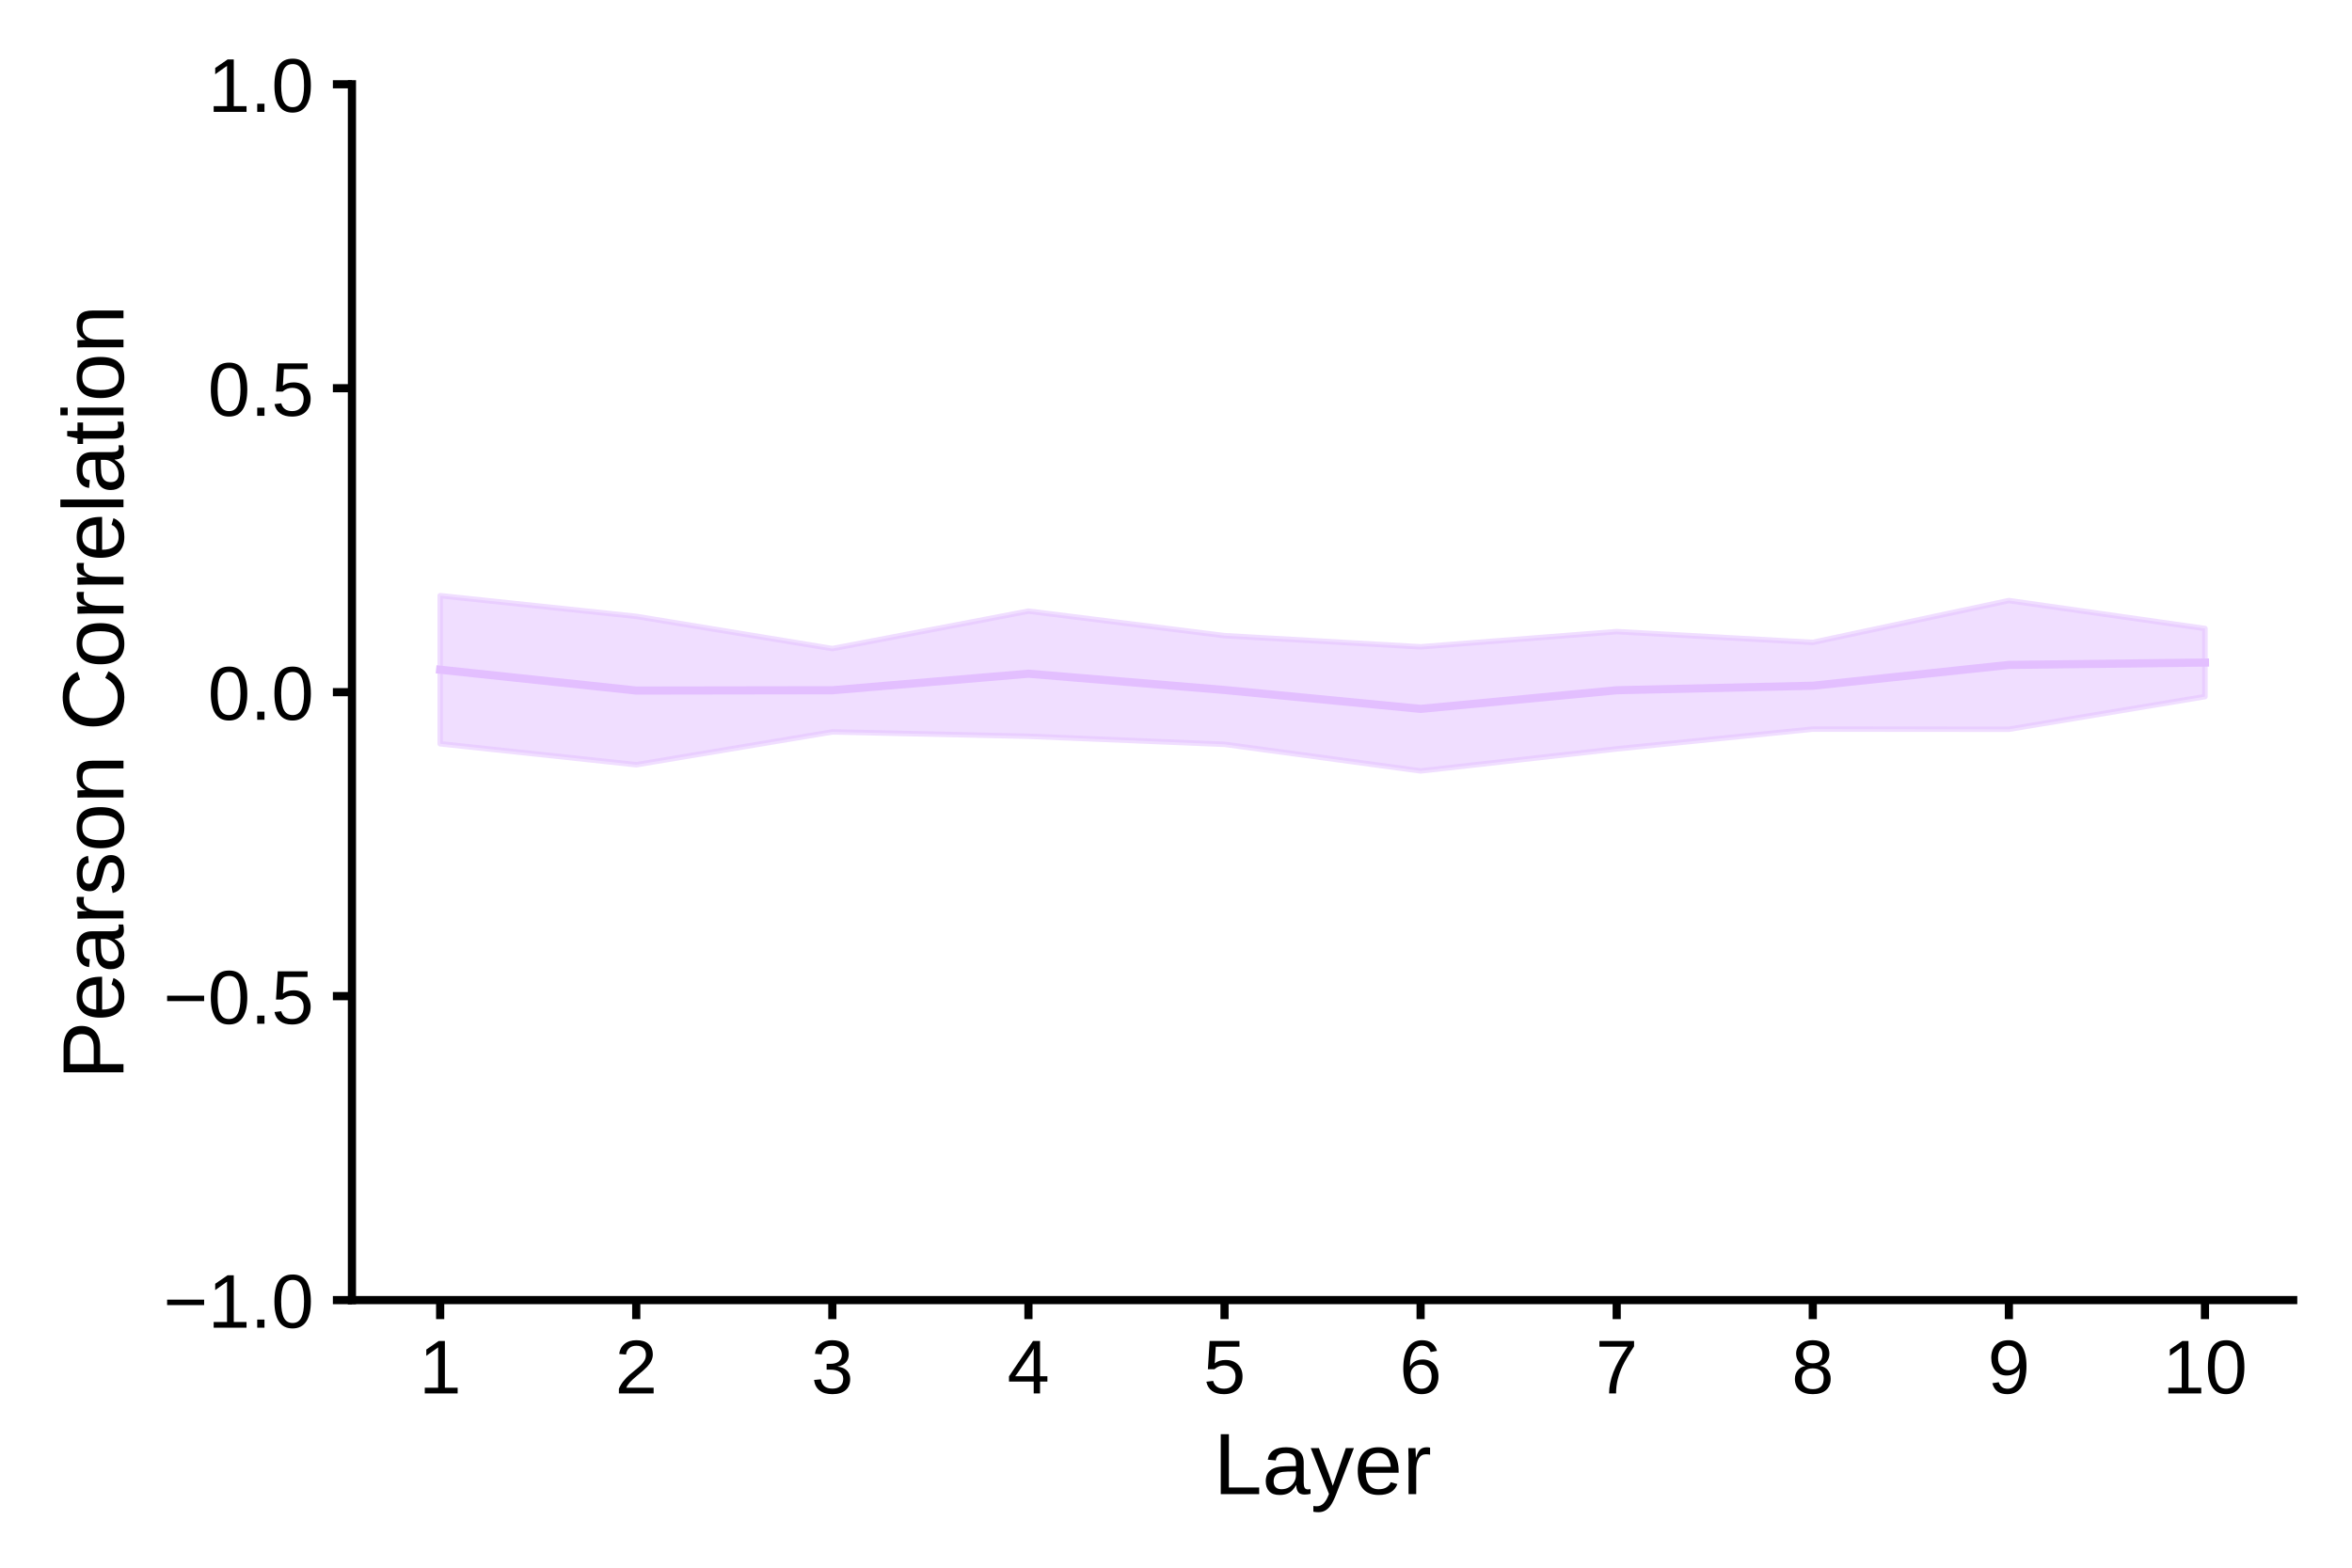
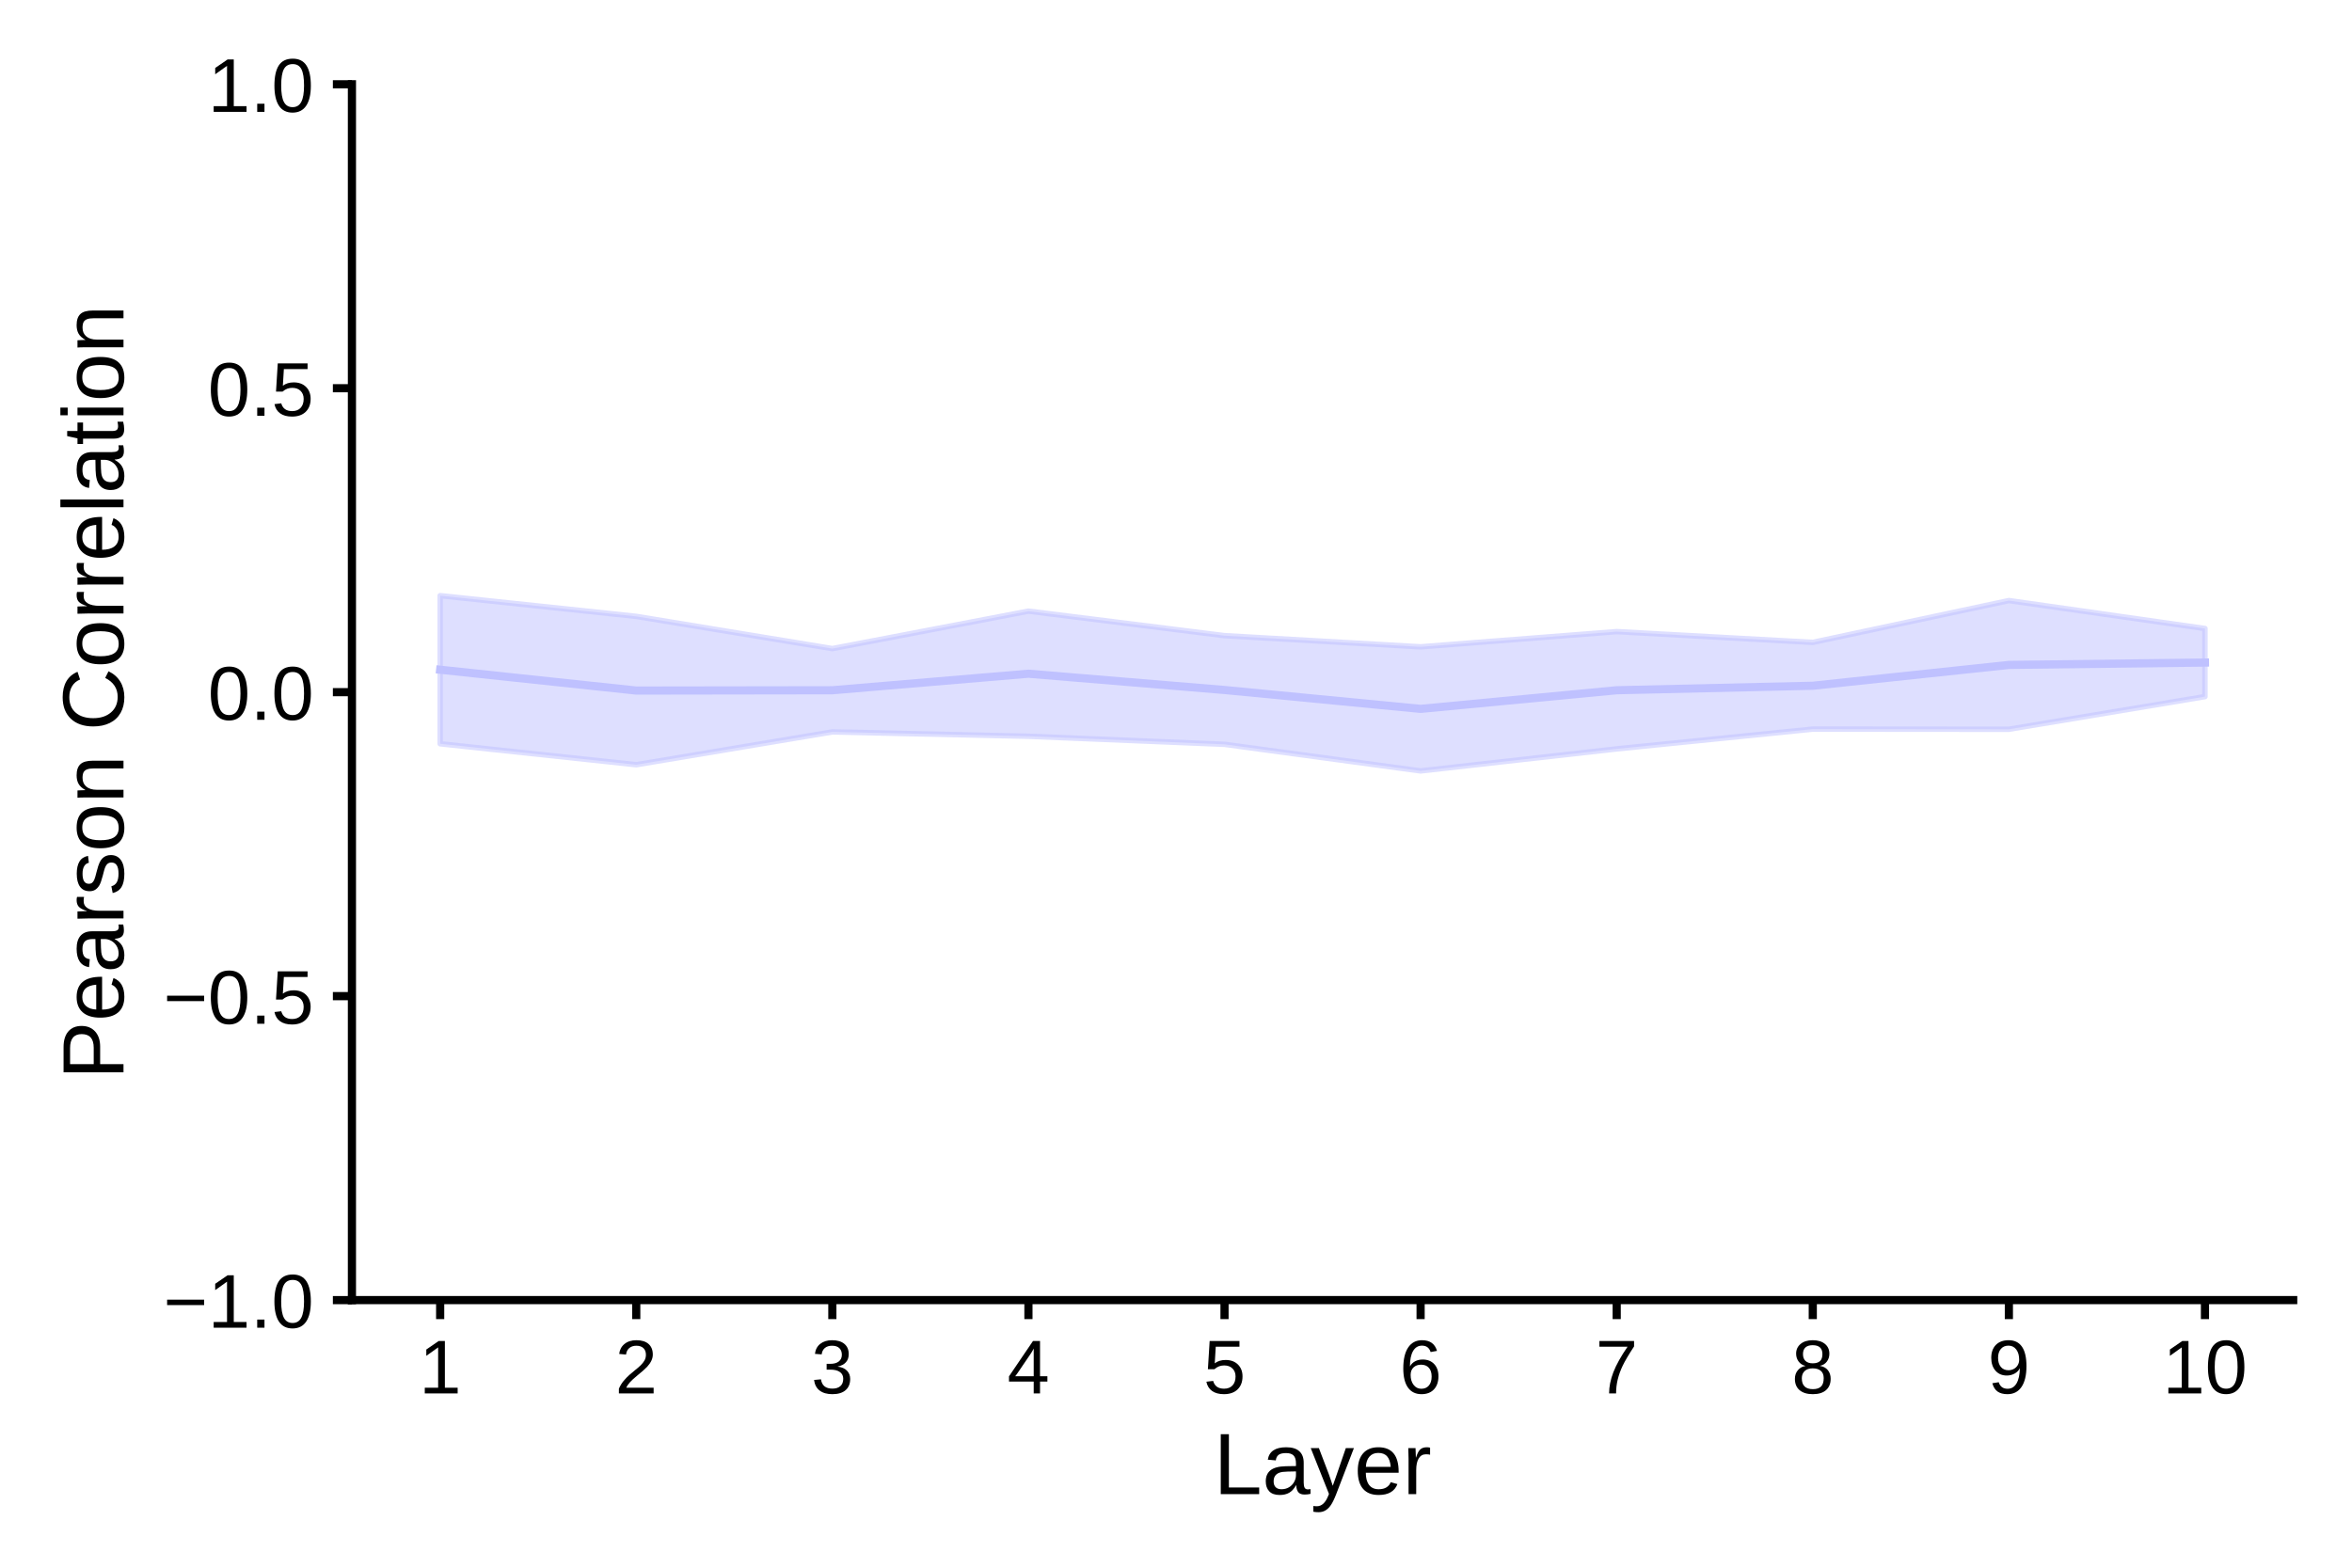
<svg xmlns="http://www.w3.org/2000/svg" xmlns:xlink="http://www.w3.org/1999/xlink" width="432pt" height="288pt" viewBox="0 0 432 288" version="1.1">
  <defs>
    <style type="text/css">*{stroke-linejoin: round; stroke-linecap: butt}</style>
  </defs>
  <g id="figure_1">
    <g id="patch_1">
      <path d="M 0 288  L 432 288  L 432 0  L 0 0  L 0 288  z " style="fill: none" />
    </g>
    <g id="axes_1">
      <g id="patch_2">
        <path d="M 64.64 238.84  L 421.2 238.84  L 421.2 15.48  L 64.64 15.48  L 64.64 238.84  z " style="fill: none" />
      </g>
      <g id="PolyCollection_1">
        <defs>
-           <path id="m9e1251bc83" d="M 80.847 -178.574  L 80.847 -151.361  L 116.863 -147.511  L 152.88 -153.54  L 188.896 -152.738  L 224.912 -151.259  L 260.928 -146.372  L 296.944 -150.422  L 332.96 -154.056  L 368.977 -154.025  L 404.993 -160.027  L 404.993 -172.535  L 404.993 -172.535  L 368.977 -177.67  L 332.96 -169.987  L 296.944 -171.967  L 260.928 -169.17  L 224.912 -171.224  L 188.896 -175.728  L 152.88 -168.847  L 116.863 -174.766  L 80.847 -178.574  z " style="stroke: #e3bfff; stroke-opacity: 0.5" />
+           <path id="mab40d03251" d="M 80.847 -178.574  L 80.847 -151.361  L 116.863 -147.511  L 152.88 -153.54  L 188.896 -152.738  L 224.912 -151.259  L 260.928 -146.372  L 296.944 -150.422  L 332.96 -154.056  L 368.977 -154.025  L 404.993 -160.027  L 404.993 -172.535  L 404.993 -172.535  L 368.977 -177.67  L 332.96 -169.987  L 296.944 -171.967  L 260.928 -169.17  L 224.912 -171.224  L 188.896 -175.728  L 152.88 -168.847  L 116.863 -174.766  L 80.847 -178.574  z " style="stroke: #bfc1ff; stroke-opacity: 0.5" />
        </defs>
-         <g clip-path="url(#p340a7bc515)">
-           <use xlink:href="#m9e1251bc83" x="0" y="288" style="fill: #e3bfff; fill-opacity: 0.5; stroke: #e3bfff; stroke-opacity: 0.5" />
+         <g clip-path="url(#p1e6f1fddc2)">
+           <use xlink:href="#mab40d03251" x="0" y="288" style="fill: #bfc1ff; fill-opacity: 0.5; stroke: #bfc1ff; stroke-opacity: 0.5" />
        </g>
      </g>
      <g id="matplotlib.axis_1">
        <g id="xtick_1">
          <g id="line2d_1">
            <defs>
-               <path id="mf262d25e15" d="M 0 0  L 0 3.5  " style="stroke: #000000; stroke-width: 1.5" />
+               <path id="mad0094a735" d="M 0 0  L 0 3.5  " style="stroke: #000000; stroke-width: 1.5" />
            </defs>
            <g>
-               <use xlink:href="#mf262d25e15" x="80.847" y="238.84" style="stroke: #000000; stroke-width: 1.5" />
+               <use xlink:href="#mad0094a735" x="80.847" y="238.84" style="stroke: #000000; stroke-width: 1.5" />
            </g>
          </g>
          <g id="text_1">
            <g transform="translate(76.95462 255.9856) scale(0.14 -0.14)">
              <defs>
                <path id="LiberationSans-31" d="M 488 0  L 488 478  L 1609 478  L 1609 3866  L 616 3156  L 616 3688  L 1656 4403  L 2175 4403  L 2175 478  L 3247 478  L 3247 0  L 488 0  z " transform="scale(0.015625)" />
              </defs>
              <use xlink:href="#LiberationSans-31" />
            </g>
          </g>
        </g>
        <g id="xtick_2">
          <g id="line2d_2">
            <g>
-               <use xlink:href="#mf262d25e15" x="116.863" y="238.84" style="stroke: #000000; stroke-width: 1.5" />
+               <use xlink:href="#mad0094a735" x="116.863" y="238.84" style="stroke: #000000; stroke-width: 1.5" />
            </g>
          </g>
          <g id="text_2">
            <g transform="translate(112.9708 255.9856) scale(0.14 -0.14)">
              <defs>
                <path id="LiberationSans-32" d="M 322 0  L 322 397  Q 481 763 711 1042  Q 941 1322 1194 1548  Q 1447 1775 1695 1969  Q 1944 2163 2144 2356  Q 2344 2550 2467 2762  Q 2591 2975 2591 3244  Q 2591 3606 2378 3806  Q 2166 4006 1788 4006  Q 1428 4006 1195 3811  Q 963 3616 922 3263  L 347 3316  Q 409 3844 795 4156  Q 1181 4469 1788 4469  Q 2453 4469 2811 4155  Q 3169 3841 3169 3263  Q 3169 3006 3051 2753  Q 2934 2500 2703 2247  Q 2472 1994 1819 1463  Q 1459 1169 1246 933  Q 1034 697 941 478  L 3238 478  L 3238 0  L 322 0  z " transform="scale(0.015625)" />
              </defs>
              <use xlink:href="#LiberationSans-32" />
            </g>
          </g>
        </g>
        <g id="xtick_3">
          <g id="line2d_3">
            <g>
-               <use xlink:href="#mf262d25e15" x="152.88" y="238.84" style="stroke: #000000; stroke-width: 1.5" />
+               <use xlink:href="#mad0094a735" x="152.88" y="238.84" style="stroke: #000000; stroke-width: 1.5" />
            </g>
          </g>
          <g id="text_3">
            <g transform="translate(148.9869 255.9856) scale(0.14 -0.14)">
              <defs>
                <path id="LiberationSans-33" d="M 3278 1216  Q 3278 606 2890 271  Q 2503 -63 1784 -63  Q 1116 -63 717 239  Q 319 541 244 1131  L 825 1184  Q 938 403 1784 403  Q 2209 403 2451 612  Q 2694 822 2694 1234  Q 2694 1594 2417 1795  Q 2141 1997 1619 1997  L 1300 1997  L 1300 2484  L 1606 2484  Q 2069 2484 2323 2686  Q 2578 2888 2578 3244  Q 2578 3597 2370 3801  Q 2163 4006 1753 4006  Q 1381 4006 1151 3815  Q 922 3625 884 3278  L 319 3322  Q 381 3863 767 4166  Q 1153 4469 1759 4469  Q 2422 4469 2789 4161  Q 3156 3853 3156 3303  Q 3156 2881 2920 2617  Q 2684 2353 2234 2259  L 2234 2247  Q 2728 2194 3003 1916  Q 3278 1638 3278 1216  z " transform="scale(0.015625)" />
              </defs>
              <use xlink:href="#LiberationSans-33" />
            </g>
          </g>
        </g>
        <g id="xtick_4">
          <g id="line2d_4">
            <g>
-               <use xlink:href="#mf262d25e15" x="188.896" y="238.84" style="stroke: #000000; stroke-width: 1.5" />
+               <use xlink:href="#mad0094a735" x="188.896" y="238.84" style="stroke: #000000; stroke-width: 1.5" />
            </g>
          </g>
          <g id="text_4">
            <g transform="translate(185.0031 255.9856) scale(0.14 -0.14)">
              <defs>
                <path id="LiberationSans-34" d="M 2753 997  L 2753 0  L 2222 0  L 2222 997  L 147 997  L 147 1434  L 2163 4403  L 2753 4403  L 2753 1441  L 3372 1441  L 3372 997  L 2753 997  z M 2222 3769  Q 2216 3750 2134 3603  Q 2053 3456 2013 3397  L 884 1734  L 716 1503  L 666 1441  L 2222 1441  L 2222 3769  z " transform="scale(0.015625)" />
              </defs>
              <use xlink:href="#LiberationSans-34" />
            </g>
          </g>
        </g>
        <g id="xtick_5">
          <g id="line2d_5">
            <g>
-               <use xlink:href="#mf262d25e15" x="224.912" y="238.84" style="stroke: #000000; stroke-width: 1.5" />
+               <use xlink:href="#mad0094a735" x="224.912" y="238.84" style="stroke: #000000; stroke-width: 1.5" />
            </g>
          </g>
          <g id="text_5">
            <g transform="translate(221.0193 255.9856) scale(0.14 -0.14)">
              <defs>
                <path id="LiberationSans-35" d="M 3291 1434  Q 3291 738 2877 337  Q 2463 -63 1728 -63  Q 1113 -63 734 206  Q 356 475 256 984  L 825 1050  Q 1003 397 1741 397  Q 2194 397 2450 670  Q 2706 944 2706 1422  Q 2706 1838 2448 2094  Q 2191 2350 1753 2350  Q 1525 2350 1328 2278  Q 1131 2206 934 2034  L 384 2034  L 531 4403  L 3034 4403  L 3034 3925  L 1044 3925  L 959 2528  Q 1325 2809 1869 2809  Q 2519 2809 2905 2428  Q 3291 2047 3291 1434  z " transform="scale(0.015625)" />
              </defs>
              <use xlink:href="#LiberationSans-35" />
            </g>
          </g>
        </g>
        <g id="xtick_6">
          <g id="line2d_6">
            <g>
-               <use xlink:href="#mf262d25e15" x="260.928" y="238.84" style="stroke: #000000; stroke-width: 1.5" />
+               <use xlink:href="#mad0094a735" x="260.928" y="238.84" style="stroke: #000000; stroke-width: 1.5" />
            </g>
          </g>
          <g id="text_6">
            <g transform="translate(257.0354 255.9856) scale(0.14 -0.14)">
              <defs>
                <path id="LiberationSans-36" d="M 3278 1441  Q 3278 744 2900 340  Q 2522 -63 1856 -63  Q 1113 -63 719 490  Q 325 1044 325 2100  Q 325 3244 734 3856  Q 1144 4469 1900 4469  Q 2897 4469 3156 3572  L 2619 3475  Q 2453 4013 1894 4013  Q 1413 4013 1148 3564  Q 884 3116 884 2266  Q 1038 2550 1316 2698  Q 1594 2847 1953 2847  Q 2563 2847 2920 2465  Q 3278 2084 3278 1441  z M 2706 1416  Q 2706 1894 2472 2153  Q 2238 2413 1819 2413  Q 1425 2413 1183 2183  Q 941 1953 941 1550  Q 941 1041 1192 716  Q 1444 391 1838 391  Q 2244 391 2475 664  Q 2706 938 2706 1416  z " transform="scale(0.015625)" />
              </defs>
              <use xlink:href="#LiberationSans-36" />
            </g>
          </g>
        </g>
        <g id="xtick_7">
          <g id="line2d_7">
            <g>
-               <use xlink:href="#mf262d25e15" x="296.944" y="238.84" style="stroke: #000000; stroke-width: 1.5" />
+               <use xlink:href="#mad0094a735" x="296.944" y="238.84" style="stroke: #000000; stroke-width: 1.5" />
            </g>
          </g>
          <g id="text_7">
            <g transform="translate(293.0516 255.9856) scale(0.14 -0.14)">
              <defs>
                <path id="LiberationSans-37" d="M 3238 3947  Q 2563 2916 2284 2331  Q 2006 1747 1867 1178  Q 1728 609 1728 0  L 1141 0  Q 1141 844 1498 1776  Q 1856 2709 2694 3925  L 328 3925  L 328 4403  L 3238 4403  L 3238 3947  z " transform="scale(0.015625)" />
              </defs>
              <use xlink:href="#LiberationSans-37" />
            </g>
          </g>
        </g>
        <g id="xtick_8">
          <g id="line2d_8">
            <g>
-               <use xlink:href="#mf262d25e15" x="332.96" y="238.84" style="stroke: #000000; stroke-width: 1.5" />
+               <use xlink:href="#mad0094a735" x="332.96" y="238.84" style="stroke: #000000; stroke-width: 1.5" />
            </g>
          </g>
          <g id="text_8">
            <g transform="translate(329.0677 255.9856) scale(0.14 -0.14)">
              <defs>
                <path id="LiberationSans-38" d="M 3281 1228  Q 3281 619 2893 278  Q 2506 -63 1781 -63  Q 1075 -63 676 271  Q 278 606 278 1222  Q 278 1653 525 1947  Q 772 2241 1156 2303  L 1156 2316  Q 797 2400 589 2681  Q 381 2963 381 3341  Q 381 3844 757 4156  Q 1134 4469 1769 4469  Q 2419 4469 2795 4162  Q 3172 3856 3172 3334  Q 3172 2956 2962 2675  Q 2753 2394 2391 2322  L 2391 2309  Q 2813 2241 3047 1952  Q 3281 1663 3281 1228  z M 2588 3303  Q 2588 4050 1769 4050  Q 1372 4050 1164 3862  Q 956 3675 956 3303  Q 956 2925 1170 2726  Q 1384 2528 1775 2528  Q 2172 2528 2380 2711  Q 2588 2894 2588 3303  z M 2697 1281  Q 2697 1691 2453 1898  Q 2209 2106 1769 2106  Q 1341 2106 1100 1882  Q 859 1659 859 1269  Q 859 359 1788 359  Q 2247 359 2472 579  Q 2697 800 2697 1281  z " transform="scale(0.015625)" />
              </defs>
              <use xlink:href="#LiberationSans-38" />
            </g>
          </g>
        </g>
        <g id="xtick_9">
          <g id="line2d_9">
            <g>
-               <use xlink:href="#mf262d25e15" x="368.977" y="238.84" style="stroke: #000000; stroke-width: 1.5" />
+               <use xlink:href="#mad0094a735" x="368.977" y="238.84" style="stroke: #000000; stroke-width: 1.5" />
            </g>
          </g>
          <g id="text_9">
            <g transform="translate(365.0839 255.9856) scale(0.14 -0.14)">
              <defs>
                <path id="LiberationSans-39" d="M 3256 2291  Q 3256 1156 2842 546  Q 2428 -63 1663 -63  Q 1147 -63 836 154  Q 525 372 391 856  L 928 941  Q 1097 391 1672 391  Q 2156 391 2422 841  Q 2688 1291 2700 2125  Q 2575 1844 2272 1673  Q 1969 1503 1606 1503  Q 1013 1503 656 1909  Q 300 2316 300 2988  Q 300 3678 687 4073  Q 1075 4469 1766 4469  Q 2500 4469 2878 3925  Q 3256 3381 3256 2291  z M 2644 2834  Q 2644 3366 2400 3689  Q 2156 4013 1747 4013  Q 1341 4013 1106 3736  Q 872 3459 872 2988  Q 872 2506 1106 2226  Q 1341 1947 1741 1947  Q 1984 1947 2193 2058  Q 2403 2169 2523 2372  Q 2644 2575 2644 2834  z " transform="scale(0.015625)" />
              </defs>
              <use xlink:href="#LiberationSans-39" />
            </g>
          </g>
        </g>
        <g id="xtick_10">
          <g id="line2d_10">
            <g>
-               <use xlink:href="#mf262d25e15" x="404.993" y="238.84" style="stroke: #000000; stroke-width: 1.5" />
+               <use xlink:href="#mad0094a735" x="404.993" y="238.84" style="stroke: #000000; stroke-width: 1.5" />
            </g>
          </g>
          <g id="text_10">
            <g transform="translate(397.2074 255.9856) scale(0.14 -0.14)">
              <defs>
                <path id="LiberationSans-30" d="M 3309 2203  Q 3309 1100 2920 518  Q 2531 -63 1772 -63  Q 1013 -63 631 515  Q 250 1094 250 2203  Q 250 3338 620 3903  Q 991 4469 1791 4469  Q 2569 4469 2939 3897  Q 3309 3325 3309 2203  z M 2738 2203  Q 2738 3156 2517 3584  Q 2297 4013 1791 4013  Q 1272 4013 1045 3591  Q 819 3169 819 2203  Q 819 1266 1048 831  Q 1278 397 1778 397  Q 2275 397 2506 840  Q 2738 1284 2738 2203  z " transform="scale(0.015625)" />
              </defs>
              <use xlink:href="#LiberationSans-31" />
              <use xlink:href="#LiberationSans-30" x="55.615" />
            </g>
          </g>
        </g>
        <g id="text_11">
          <g transform="translate(222.91 274.4856) scale(0.16 -0.16)">
            <defs>
              <path id="LiberationSans-4c" d="M 525 0  L 525 4403  L 1122 4403  L 1122 488  L 3347 488  L 3347 0  L 525 0  z " transform="scale(0.015625)" />
              <path id="LiberationSans-61" d="M 1294 -63  Q 784 -63 528 206  Q 272 475 272 944  Q 272 1469 617 1750  Q 963 2031 1731 2050  L 2491 2063  L 2491 2247  Q 2491 2659 2316 2837  Q 2141 3016 1766 3016  Q 1388 3016 1216 2887  Q 1044 2759 1009 2478  L 422 2531  Q 566 3444 1778 3444  Q 2416 3444 2737 3151  Q 3059 2859 3059 2306  L 3059 850  Q 3059 600 3125 473  Q 3191 347 3375 347  Q 3456 347 3559 369  L 3559 19  Q 3347 -31 3125 -31  Q 2813 -31 2670 133  Q 2528 297 2509 647  L 2491 647  Q 2275 259 1989 98  Q 1703 -63 1294 -63  z M 1422 359  Q 1731 359 1972 500  Q 2213 641 2352 886  Q 2491 1131 2491 1391  L 2491 1669  L 1875 1656  Q 1478 1650 1273 1575  Q 1069 1500 959 1344  Q 850 1188 850 934  Q 850 659 998 509  Q 1147 359 1422 359  z " transform="scale(0.015625)" />
              <path id="LiberationSans-79" d="M 597 -1328  Q 366 -1328 209 -1294  L 209 -872  Q 328 -891 472 -891  Q 997 -891 1303 -119  L 1356 16  L 16 3381  L 616 3381  L 1328 1513  Q 1344 1469 1366 1408  Q 1388 1347 1506 1000  Q 1625 653 1634 613  L 1853 1228  L 2594 3381  L 3188 3381  L 1888 0  Q 1678 -541 1497 -805  Q 1316 -1069 1095 -1198  Q 875 -1328 597 -1328  z " transform="scale(0.015625)" />
              <path id="LiberationSans-65" d="M 863 1572  Q 863 991 1103 675  Q 1344 359 1806 359  Q 2172 359 2392 506  Q 2613 653 2691 878  L 3184 738  Q 2881 -63 1806 -63  Q 1056 -63 664 384  Q 272 831 272 1713  Q 272 2550 664 2997  Q 1056 3444 1784 3444  Q 3275 3444 3275 1647  L 3275 1572  L 863 1572  z M 2694 2003  Q 2647 2538 2422 2783  Q 2197 3028 1775 3028  Q 1366 3028 1127 2754  Q 888 2481 869 2003  L 2694 2003  z " transform="scale(0.015625)" />
              <path id="LiberationSans-72" d="M 444 0  L 444 2594  Q 444 2950 425 3381  L 956 3381  Q 981 2806 981 2691  L 994 2691  Q 1128 3125 1303 3284  Q 1478 3444 1797 3444  Q 1909 3444 2025 3413  L 2025 2897  Q 1913 2928 1725 2928  Q 1375 2928 1190 2626  Q 1006 2325 1006 1763  L 1006 0  L 444 0  z " transform="scale(0.015625)" />
            </defs>
            <use xlink:href="#LiberationSans-4c" />
            <use xlink:href="#LiberationSans-61" x="55.615" />
            <use xlink:href="#LiberationSans-79" x="111.23" />
            <use xlink:href="#LiberationSans-65" x="161.23" />
            <use xlink:href="#LiberationSans-72" x="216.846" />
          </g>
        </g>
      </g>
      <g id="matplotlib.axis_2">
        <g id="ytick_1">
          <g id="line2d_11">
            <defs>
-               <path id="m4b15061355" d="M 0 0  L -3.5 0  " style="stroke: #000000; stroke-width: 1.5" />
+               <path id="ma7cbd5bd08" d="M 0 0  L -3.5 0  " style="stroke: #000000; stroke-width: 1.5" />
            </defs>
            <g>
-               <use xlink:href="#m4b15061355" x="64.64" y="238.84" style="stroke: #000000; stroke-width: 1.5" />
+               <use xlink:href="#ma7cbd5bd08" x="64.64" y="238.84" style="stroke: #000000; stroke-width: 1.5" />
            </g>
          </g>
          <g id="text_12">
            <g transform="translate(30.00313 243.9128) scale(0.14 -0.14)">
              <defs>
                <path id="LiberationSans-2212" d="M 316 1900  L 316 2356  L 3425 2356  L 3425 1900  L 316 1900  z " transform="scale(0.015625)" />
                <path id="LiberationSans-2e" d="M 584 0  L 584 684  L 1194 684  L 1194 0  L 584 0  z " transform="scale(0.015625)" />
              </defs>
              <use xlink:href="#LiberationSans-2212" />
              <use xlink:href="#LiberationSans-31" x="58.398" />
              <use xlink:href="#LiberationSans-2e" x="114.014" />
              <use xlink:href="#LiberationSans-30" x="141.797" />
            </g>
          </g>
        </g>
        <g id="ytick_2">
          <g id="line2d_12">
            <g>
-               <use xlink:href="#m4b15061355" x="64.64" y="183" style="stroke: #000000; stroke-width: 1.5" />
+               <use xlink:href="#ma7cbd5bd08" x="64.64" y="183" style="stroke: #000000; stroke-width: 1.5" />
            </g>
          </g>
          <g id="text_13">
            <g transform="translate(30.00313 188.0728) scale(0.14 -0.14)">
              <use xlink:href="#LiberationSans-2212" />
              <use xlink:href="#LiberationSans-30" x="58.398" />
              <use xlink:href="#LiberationSans-2e" x="114.014" />
              <use xlink:href="#LiberationSans-35" x="141.797" />
            </g>
          </g>
        </g>
        <g id="ytick_3">
          <g id="line2d_13">
            <g>
-               <use xlink:href="#m4b15061355" x="64.64" y="127.16" style="stroke: #000000; stroke-width: 1.5" />
+               <use xlink:href="#ma7cbd5bd08" x="64.64" y="127.16" style="stroke: #000000; stroke-width: 1.5" />
            </g>
          </g>
          <g id="text_14">
            <g transform="translate(38.18 132.2328) scale(0.14 -0.14)">
              <use xlink:href="#LiberationSans-30" />
              <use xlink:href="#LiberationSans-2e" x="55.615" />
              <use xlink:href="#LiberationSans-30" x="83.398" />
            </g>
          </g>
        </g>
        <g id="ytick_4">
          <g id="line2d_14">
            <g>
-               <use xlink:href="#m4b15061355" x="64.64" y="71.32" style="stroke: #000000; stroke-width: 1.5" />
+               <use xlink:href="#ma7cbd5bd08" x="64.64" y="71.32" style="stroke: #000000; stroke-width: 1.5" />
            </g>
          </g>
          <g id="text_15">
            <g transform="translate(38.18 76.39281) scale(0.14 -0.14)">
              <use xlink:href="#LiberationSans-30" />
              <use xlink:href="#LiberationSans-2e" x="55.615" />
              <use xlink:href="#LiberationSans-35" x="83.398" />
            </g>
          </g>
        </g>
        <g id="ytick_5">
          <g id="line2d_15">
            <g>
-               <use xlink:href="#m4b15061355" x="64.64" y="15.48" style="stroke: #000000; stroke-width: 1.5" />
+               <use xlink:href="#ma7cbd5bd08" x="64.64" y="15.48" style="stroke: #000000; stroke-width: 1.5" />
            </g>
          </g>
          <g id="text_16">
            <g transform="translate(38.18 20.55281) scale(0.14 -0.14)">
              <use xlink:href="#LiberationSans-31" />
              <use xlink:href="#LiberationSans-2e" x="55.615" />
              <use xlink:href="#LiberationSans-30" x="83.398" />
            </g>
          </g>
        </g>
        <g id="text_17">
          <g transform="translate(22.68313 198.3038) rotate(-90) scale(0.16 -0.16)">
            <defs>
              <path id="LiberationSans-50" d="M 3931 3078  Q 3931 2453 3523 2084  Q 3116 1716 2416 1716  L 1122 1716  L 1122 0  L 525 0  L 525 4403  L 2378 4403  Q 3119 4403 3525 4056  Q 3931 3709 3931 3078  z M 3331 3072  Q 3331 3925 2306 3925  L 1122 3925  L 1122 2188  L 2331 2188  Q 3331 2188 3331 3072  z " transform="scale(0.015625)" />
              <path id="LiberationSans-73" d="M 2969 934  Q 2969 456 2608 196  Q 2247 -63 1597 -63  Q 966 -63 623 145  Q 281 353 178 794  L 675 891  Q 747 619 972 492  Q 1197 366 1597 366  Q 2025 366 2223 497  Q 2422 628 2422 891  Q 2422 1091 2284 1216  Q 2147 1341 1841 1422  L 1438 1528  Q 953 1653 748 1773  Q 544 1894 428 2066  Q 313 2238 313 2488  Q 313 2950 642 3192  Q 972 3434 1603 3434  Q 2163 3434 2492 3237  Q 2822 3041 2909 2606  L 2403 2544  Q 2356 2769 2151 2889  Q 1947 3009 1603 3009  Q 1222 3009 1040 2893  Q 859 2778 859 2544  Q 859 2400 934 2306  Q 1009 2213 1156 2147  Q 1303 2081 1775 1966  Q 2222 1853 2419 1758  Q 2616 1663 2730 1547  Q 2844 1431 2906 1279  Q 2969 1128 2969 934  z " transform="scale(0.015625)" />
              <path id="LiberationSans-6f" d="M 3291 1694  Q 3291 806 2900 371  Q 2509 -63 1766 -63  Q 1025 -63 647 389  Q 269 841 269 1694  Q 269 3444 1784 3444  Q 2559 3444 2925 3017  Q 3291 2591 3291 1694  z M 2700 1694  Q 2700 2394 2492 2711  Q 2284 3028 1794 3028  Q 1300 3028 1079 2704  Q 859 2381 859 1694  Q 859 1025 1076 689  Q 1294 353 1759 353  Q 2266 353 2483 678  Q 2700 1003 2700 1694  z " transform="scale(0.015625)" />
              <path id="LiberationSans-6e" d="M 2578 0  L 2578 2144  Q 2578 2478 2512 2662  Q 2447 2847 2303 2928  Q 2159 3009 1881 3009  Q 1475 3009 1240 2731  Q 1006 2453 1006 1959  L 1006 0  L 444 0  L 444 2659  Q 444 3250 425 3381  L 956 3381  Q 959 3366 962 3297  Q 966 3228 970 3139  Q 975 3050 981 2803  L 991 2803  Q 1184 3153 1439 3298  Q 1694 3444 2072 3444  Q 2628 3444 2886 3167  Q 3144 2891 3144 2253  L 3144 0  L 2578 0  z " transform="scale(0.015625)" />
              <path id="LiberationSans-20" transform="scale(0.015625)" />
              <path id="LiberationSans-43" d="M 2475 3981  Q 1744 3981 1337 3511  Q 931 3041 931 2222  Q 931 1413 1354 920  Q 1778 428 2500 428  Q 3425 428 3891 1344  L 4378 1100  Q 4106 531 3614 234  Q 3122 -63 2472 -63  Q 1806 -63 1320 214  Q 834 491 579 1005  Q 325 1519 325 2222  Q 325 3275 894 3872  Q 1463 4469 2469 4469  Q 3172 4469 3644 4194  Q 4116 3919 4338 3378  L 3772 3191  Q 3619 3575 3280 3778  Q 2941 3981 2475 3981  z " transform="scale(0.015625)" />
              <path id="LiberationSans-6c" d="M 431 0  L 431 4638  L 994 4638  L 994 0  L 431 0  z " transform="scale(0.015625)" />
              <path id="LiberationSans-74" d="M 1731 25  Q 1453 -50 1163 -50  Q 488 -50 488 716  L 488 2972  L 97 2972  L 97 3381  L 509 3381  L 675 4138  L 1050 4138  L 1050 3381  L 1675 3381  L 1675 2972  L 1050 2972  L 1050 838  Q 1050 594 1129 495  Q 1209 397 1406 397  Q 1519 397 1731 441  L 1731 25  z " transform="scale(0.015625)" />
              <path id="LiberationSans-69" d="M 428 4100  L 428 4638  L 991 4638  L 991 4100  L 428 4100  z M 428 0  L 428 3381  L 991 3381  L 991 0  L 428 0  z " transform="scale(0.015625)" />
            </defs>
            <use xlink:href="#LiberationSans-50" />
            <use xlink:href="#LiberationSans-65" x="66.699" />
            <use xlink:href="#LiberationSans-61" x="122.314" />
            <use xlink:href="#LiberationSans-72" x="177.93" />
            <use xlink:href="#LiberationSans-73" x="211.23" />
            <use xlink:href="#LiberationSans-6f" x="261.23" />
            <use xlink:href="#LiberationSans-6e" x="316.846" />
            <use xlink:href="#LiberationSans-20" x="372.461" />
            <use xlink:href="#LiberationSans-43" x="400.244" />
            <use xlink:href="#LiberationSans-6f" x="472.461" />
            <use xlink:href="#LiberationSans-72" x="528.076" />
            <use xlink:href="#LiberationSans-72" x="561.377" />
            <use xlink:href="#LiberationSans-65" x="594.678" />
            <use xlink:href="#LiberationSans-6c" x="650.293" />
            <use xlink:href="#LiberationSans-61" x="672.51" />
            <use xlink:href="#LiberationSans-74" x="728.125" />
            <use xlink:href="#LiberationSans-69" x="755.908" />
            <use xlink:href="#LiberationSans-6f" x="778.125" />
            <use xlink:href="#LiberationSans-6e" x="833.74" />
          </g>
        </g>
      </g>
      <g id="line2d_16">
-         <path d="M 80.847 123.032  L 116.863 126.861  L 152.88 126.807  L 188.896 123.767  L 224.912 126.759  L 260.928 130.229  L 296.944 126.805  L 332.96 125.978  L 368.977 122.152  L 404.993 121.719  " clip-path="url(#p340a7bc515)" style="fill: none; stroke: #e3bfff; stroke-width: 1.5; stroke-linecap: square" />
+         <path d="M 80.847 123.032  L 116.863 126.861  L 152.88 126.807  L 188.896 123.767  L 224.912 126.759  L 260.928 130.229  L 296.944 126.805  L 332.96 125.978  L 368.977 122.152  L 404.993 121.719  " clip-path="url(#p1e6f1fddc2)" style="fill: none; stroke: #bfc1ff; stroke-width: 1.5; stroke-linecap: square" />
      </g>
      <g id="patch_3">
        <path d="M 64.64 238.84  L 64.64 15.48  " style="fill: none; stroke: #000000; stroke-width: 1.5; stroke-linejoin: miter; stroke-linecap: square" />
      </g>
      <g id="patch_4">
        <path d="M 64.64 238.84  L 421.2 238.84  " style="fill: none; stroke: #000000; stroke-width: 1.5; stroke-linejoin: miter; stroke-linecap: square" />
      </g>
    </g>
  </g>
  <defs>
-     <clipPath id="p340a7bc515">
+     <clipPath id="p1e6f1fddc2">
      <rect x="64.64" y="15.48" width="356.56" height="223.36" />
    </clipPath>
  </defs>
</svg>
